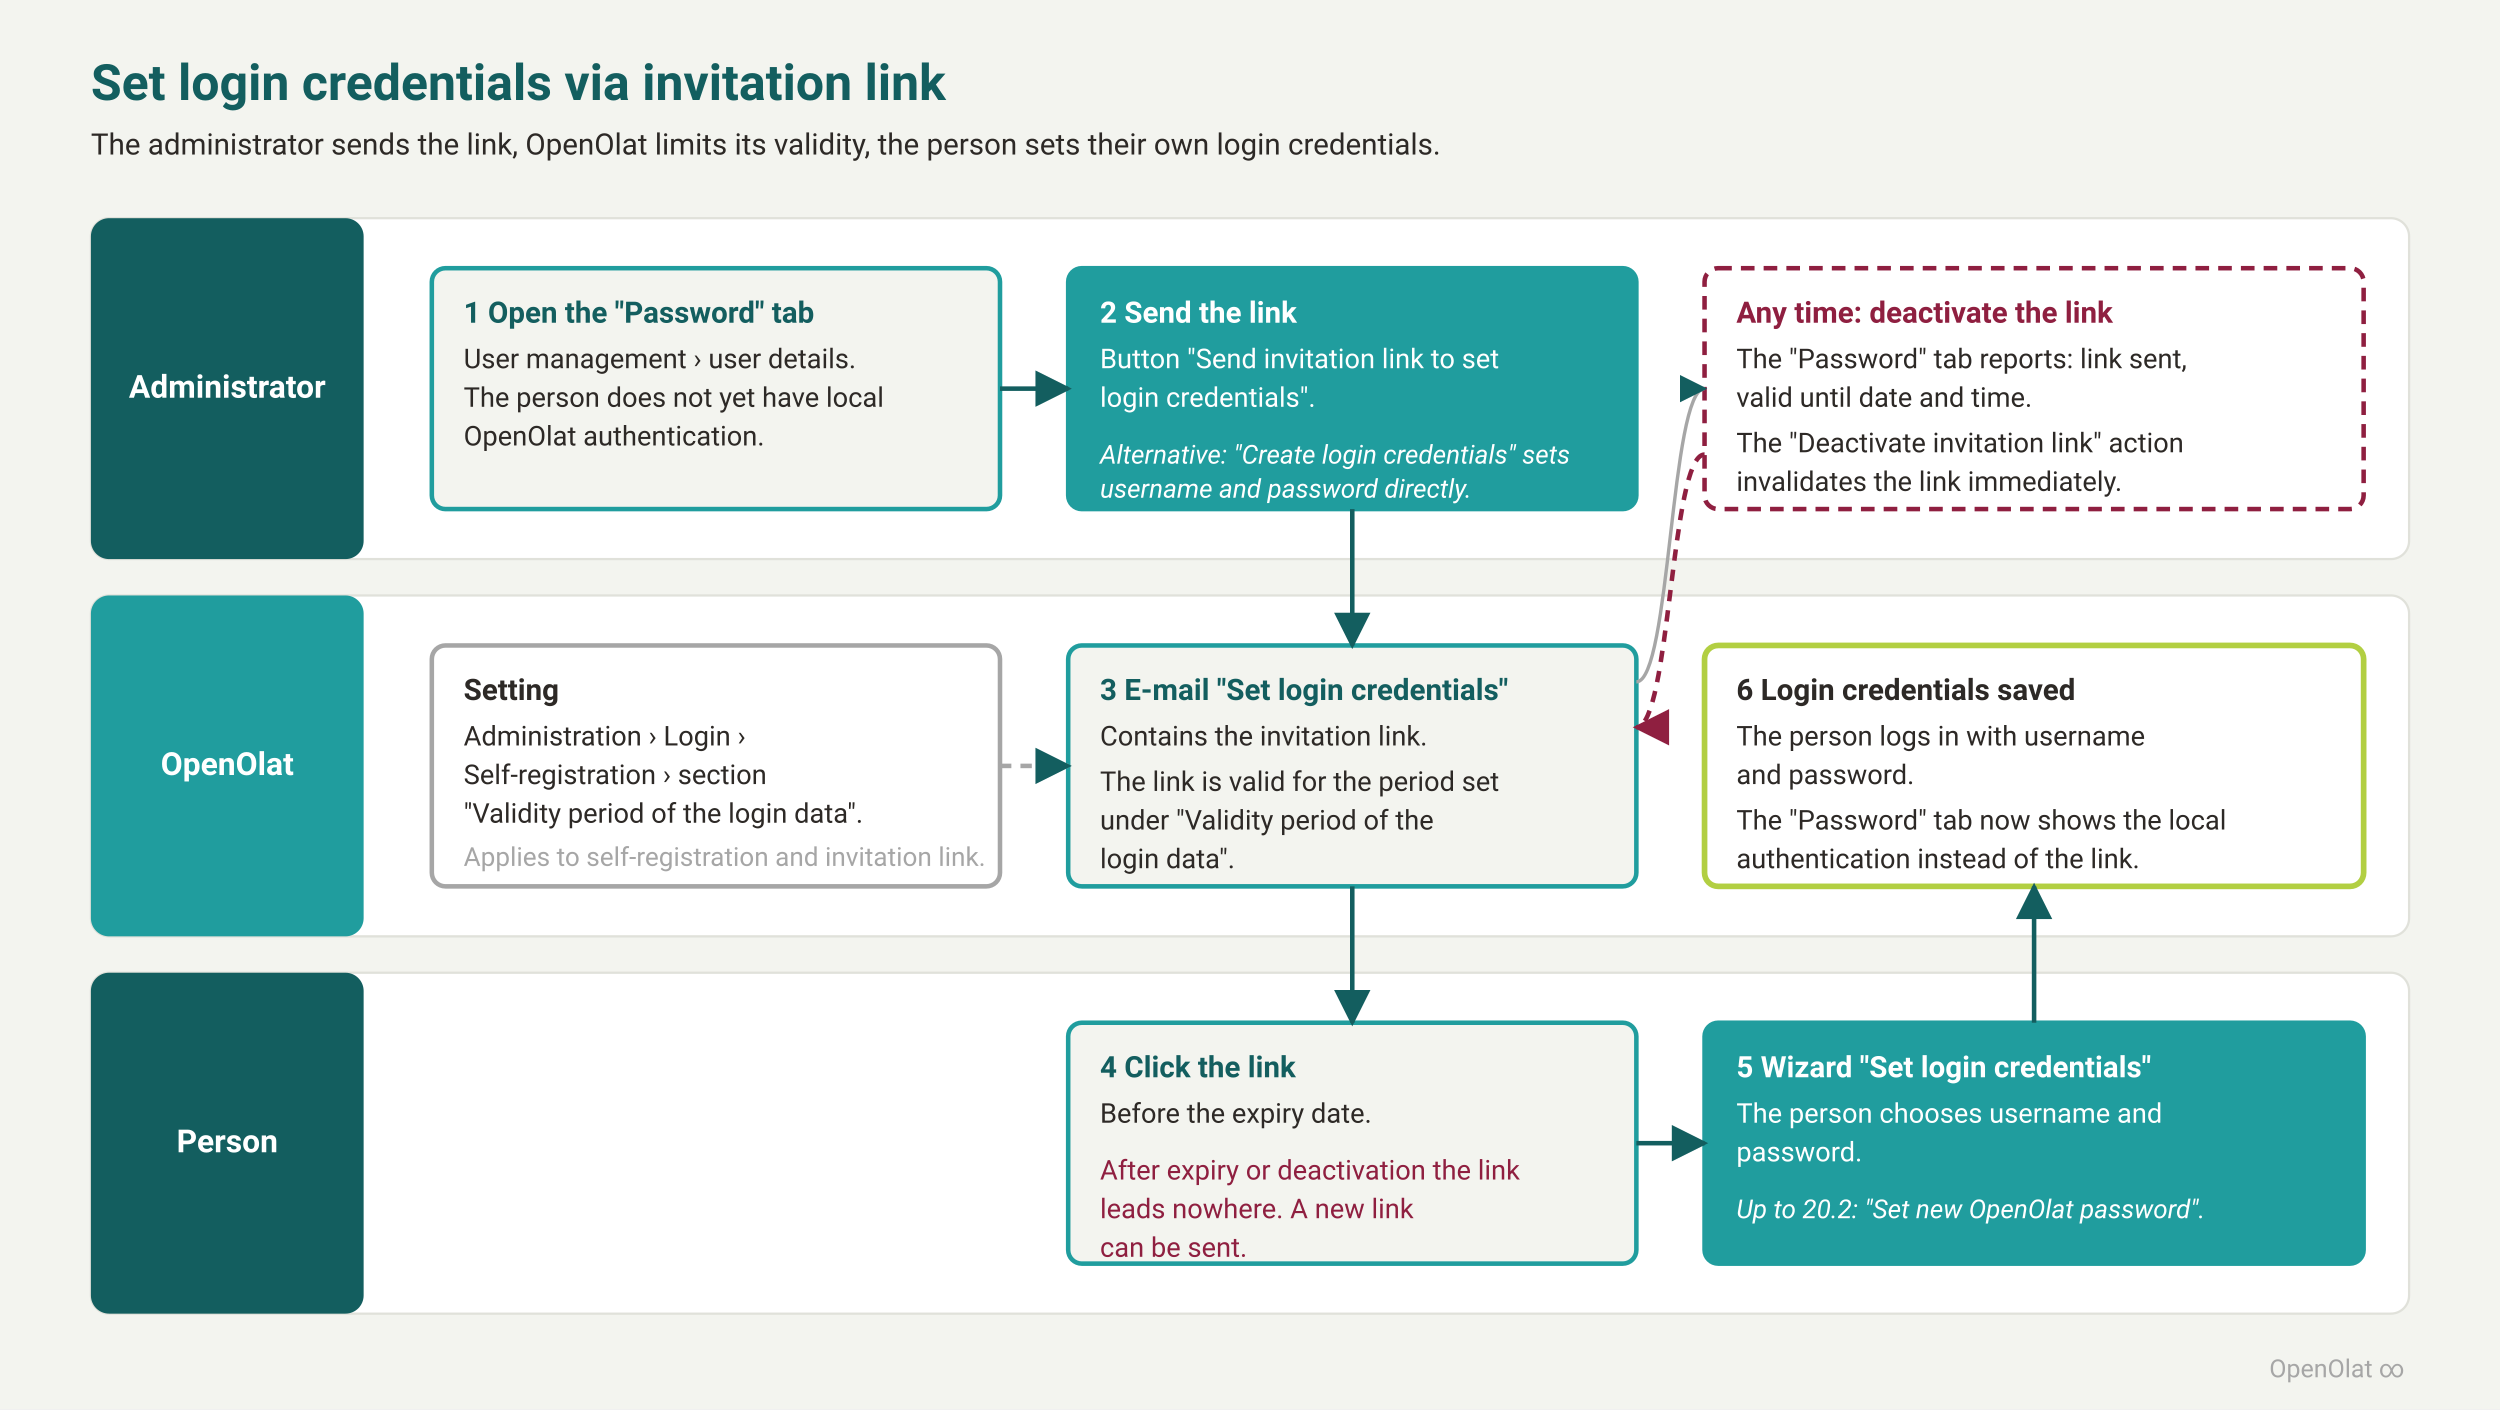
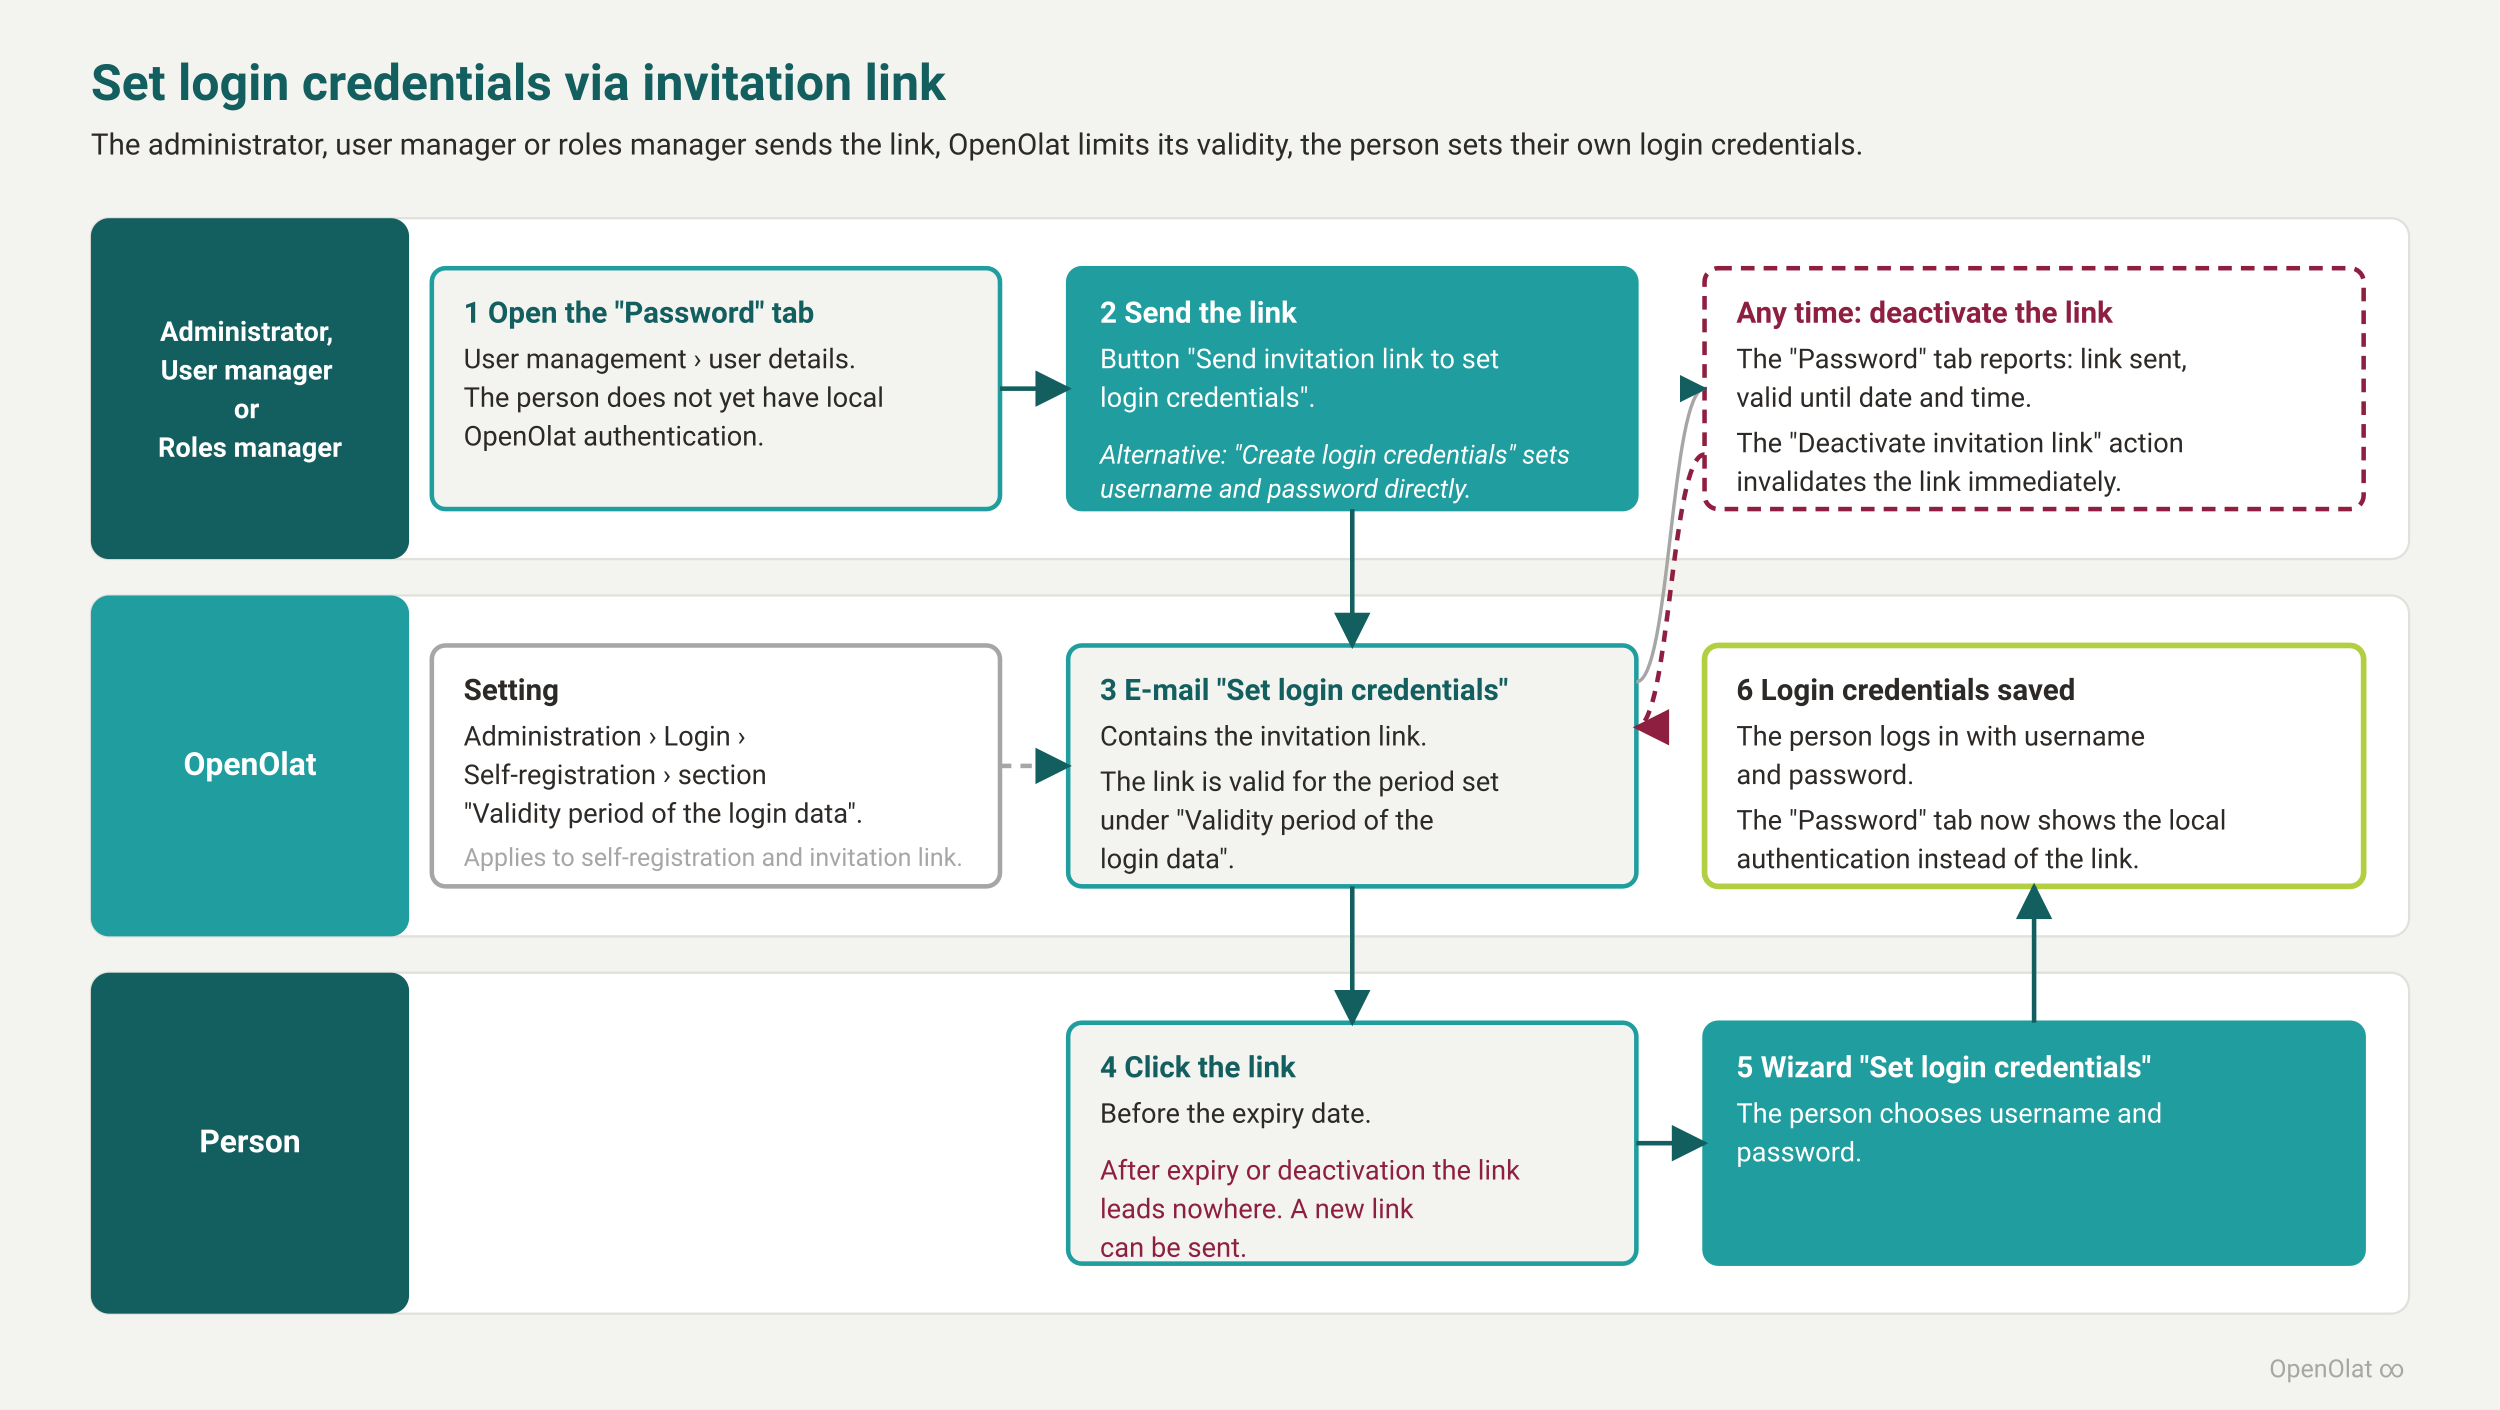
<svg xmlns="http://www.w3.org/2000/svg" viewBox="0 0 1100 620" width="1100" height="620" font-family="'Roboto', sans-serif">
  <defs>
    <marker id="arrow" viewBox="0 0 10 10" refX="9" refY="5" markerWidth="8" markerHeight="8" orient="auto-start-reverse">
      <path d="M0,0 L10,5 L0,10 z" fill="#135E5F" />
    </marker>
    <marker id="arrow-berry" viewBox="0 0 10 10" refX="9" refY="5" markerWidth="8" markerHeight="8" orient="auto-start-reverse">
      <path d="M0,0 L10,5 L0,10 z" fill="#8F1F40" />
    </marker>
  </defs>
  <rect width="1100" height="620" fill="#F3F4EF" />
  <text x="40" y="44" font-size="22" font-weight="700" fill="#135E5F">Set login credentials via invitation link</text>
-   <text x="40" y="68" font-size="13" fill="#2D2926">The administrator sends the link, OpenOlat limits its validity, the person sets their own login credentials.</text>
+   <text x="40" y="68" font-size="13" fill="#2D2926">The administrator, user manager or roles manager sends the link, OpenOlat limits its validity, the person sets their own login credentials.</text>
  <rect x="40" y="96" width="1020" height="150" rx="8" fill="#FFFFFF" stroke="#E0E1DA" />
  <rect x="40" y="262" width="1020" height="150" rx="8" fill="#FFFFFF" stroke="#E0E1DA" />
  <rect x="40" y="428" width="1020" height="150" rx="8" fill="#FFFFFF" stroke="#E0E1DA" />
-   <rect x="40" y="96" width="120" height="150" rx="8" fill="#135E5F" />
-   <rect x="40" y="262" width="120" height="150" rx="8" fill="#209D9E" />
-   <rect x="40" y="428" width="120" height="150" rx="8" fill="#135E5F" />
-   <text x="100" y="175" font-size="14" font-weight="700" fill="#FFFFFF" text-anchor="middle">Administrator</text>
-   <text x="100" y="341" font-size="14" font-weight="700" fill="#FFFFFF" text-anchor="middle">OpenOlat</text>
-   <text x="100" y="507" font-size="14" font-weight="700" fill="#FFFFFF" text-anchor="middle">Person</text>
+   <rect x="40" y="96" width="140" height="150" rx="8" fill="#135E5F" />
+   <rect x="40" y="262" width="140" height="150" rx="8" fill="#209D9E" />
+   <rect x="40" y="428" width="140" height="150" rx="8" fill="#135E5F" />
+   <text x="110" font-size="12" font-weight="700" fill="#FFFFFF" text-anchor="middle">
+     <tspan x="110" y="150">Administrator,</tspan>
+     <tspan x="110" y="167">User manager</tspan>
+     <tspan x="110" y="184">or</tspan>
+     <tspan x="110" y="201">Roles manager</tspan>
+   </text>
+   <text x="110" y="341" font-size="14" font-weight="700" fill="#FFFFFF" text-anchor="middle">OpenOlat</text>
+   <text x="110" y="507" font-size="14" font-weight="700" fill="#FFFFFF" text-anchor="middle">Person</text>
  <rect x="190" y="118" width="250" height="106" rx="6" fill="#F3F4EF" stroke="#209D9E" stroke-width="2" />
  <text x="204" y="142" font-size="13" font-weight="700" fill="#135E5F">1  Open the "Password" tab</text>
  <text x="204" y="162" font-size="12" fill="#2D2926">User management › user details.</text>
  <text x="204" y="179" font-size="12" fill="#2D2926">The person does not yet have local</text>
  <text x="204" y="196" font-size="12" fill="#2D2926">OpenOlat authentication.</text>
  <rect x="470" y="118" width="250" height="106" rx="6" fill="#209D9E" stroke="#209D9E" stroke-width="2" />
  <text x="484" y="142" font-size="13" font-weight="700" fill="#FFFFFF">2  Send the link</text>
  <text x="484" y="162" font-size="12" fill="#FFFFFF">Button "Send invitation link to set</text>
  <text x="484" y="179" font-size="12" fill="#FFFFFF">login credentials".</text>
  <text x="484" y="204" font-size="11.5" fill="#FFFFFF" font-style="italic">Alternative: "Create login credentials" sets</text>
  <text x="484" y="219" font-size="11.5" fill="#FFFFFF" font-style="italic">username and password directly.</text>
  <rect x="750" y="118" width="290" height="106" rx="6" fill="#FFFFFF" stroke="#8F1F40" stroke-width="2" stroke-dasharray="6 4" />
  <text x="764" y="142" font-size="13" font-weight="700" fill="#8F1F40">Any time: deactivate the link</text>
  <text x="764" y="162" font-size="12" fill="#2D2926">The "Password" tab reports: link sent,</text>
  <text x="764" y="179" font-size="12" fill="#2D2926">valid until date and time.</text>
  <text x="764" y="199" font-size="12" fill="#2D2926">The "Deactivate invitation link" action</text>
  <text x="764" y="216" font-size="12" fill="#2D2926">invalidates the link immediately.</text>
  <path d="M440,171 L470,171" fill="none" stroke="#135E5F" stroke-width="2" marker-end="url(#arrow)" />
  <rect x="470" y="284" width="250" height="106" rx="6" fill="#F3F4EF" stroke="#209D9E" stroke-width="2" />
  <text x="484" y="308" font-size="13" font-weight="700" fill="#135E5F">3  E-mail "Set login credentials"</text>
  <text x="484" y="328" font-size="12" fill="#2D2926">Contains the invitation link.</text>
  <text x="484" y="348" font-size="12" fill="#2D2926">The link is valid for the period set</text>
  <text x="484" y="365" font-size="12" fill="#2D2926">under "Validity period of the</text>
  <text x="484" y="382" font-size="12" fill="#2D2926">login data".</text>
  <rect x="190" y="284" width="250" height="106" rx="6" fill="#FFFFFF" stroke="#A6A6A6" stroke-width="2" />
  <text x="204" y="308" font-size="13" font-weight="700" fill="#2D2926">Setting</text>
  <text x="204" y="328" font-size="12" fill="#2D2926">Administration › Login ›</text>
  <text x="204" y="345" font-size="12" fill="#2D2926">Self-registration › section</text>
  <text x="204" y="362" font-size="12" fill="#2D2926">"Validity period of the login data".</text>
-   <text x="204" y="381" font-size="11.5" fill="#A6A6A6">Applies to self-registration and invitation link.</text>
+   <text x="204" y="381" font-size="11" fill="#A6A6A6">Applies to self-registration and invitation link.</text>
  <path d="M440,337 L470,337" fill="none" stroke="#A6A6A6" stroke-width="2" stroke-dasharray="5 4" marker-end="url(#arrow)" />
  <rect x="750" y="284" width="290" height="106" rx="6" fill="#FFFFFF" stroke="#B2CF42" stroke-width="2.5" />
  <text x="764" y="308" font-size="13" font-weight="700" fill="#2D2926">6  Login credentials saved</text>
  <text x="764" y="328" font-size="12" fill="#2D2926">The person logs in with username</text>
  <text x="764" y="345" font-size="12" fill="#2D2926">and password.</text>
  <text x="764" y="365" font-size="12" fill="#2D2926">The "Password" tab now shows the local</text>
  <text x="764" y="382" font-size="12" fill="#2D2926">authentication instead of the link.</text>
  <rect x="470" y="450" width="250" height="106" rx="6" fill="#F3F4EF" stroke="#209D9E" stroke-width="2" />
  <text x="484" y="474" font-size="13" font-weight="700" fill="#135E5F">4  Click the link</text>
  <text x="484" y="494" font-size="12" fill="#2D2926">Before the expiry date.</text>
  <text x="484" y="519" font-size="12" fill="#8F1F40">After expiry or deactivation the link</text>
  <text x="484" y="536" font-size="12" fill="#8F1F40">leads nowhere. A new link</text>
  <text x="484" y="553" font-size="12" fill="#8F1F40">can be sent.</text>
  <rect x="750" y="450" width="290" height="106" rx="6" fill="#209D9E" stroke="#209D9E" stroke-width="2" />
  <text x="764" y="474" font-size="13" font-weight="700" fill="#FFFFFF">5  Wizard "Set login credentials"</text>
  <text x="764" y="494" font-size="12" fill="#FFFFFF">The person chooses username and</text>
  <text x="764" y="511" font-size="12" fill="#FFFFFF">password.</text>
-   <text x="764" y="536" font-size="11.5" fill="#FFFFFF" font-style="italic">Up to 20.2: "Set new OpenOlat password".</text>
  <path d="M595,224 L595,284" fill="none" stroke="#135E5F" stroke-width="2" marker-end="url(#arrow)" />
  <path d="M595,390 L595,450" fill="none" stroke="#135E5F" stroke-width="2" marker-end="url(#arrow)" />
  <path d="M720,503 L750,503" fill="none" stroke="#135E5F" stroke-width="2" marker-end="url(#arrow)" />
  <path d="M895,450 L895,390" fill="none" stroke="#135E5F" stroke-width="2" marker-end="url(#arrow)" />
  <path d="M750,200 C735,200 735,320 720,320" fill="none" stroke="#8F1F40" stroke-width="2" stroke-dasharray="5 4" marker-end="url(#arrow-berry)" />
  <path d="M720,300 C735,300 735,171 750,171" fill="none" stroke="#A6A6A6" stroke-width="1.5" marker-end="url(#arrow)" />
  <text x="1058" y="606" font-size="11" fill="#A6A6A6" text-anchor="end">OpenOlat ∞</text>
</svg>
